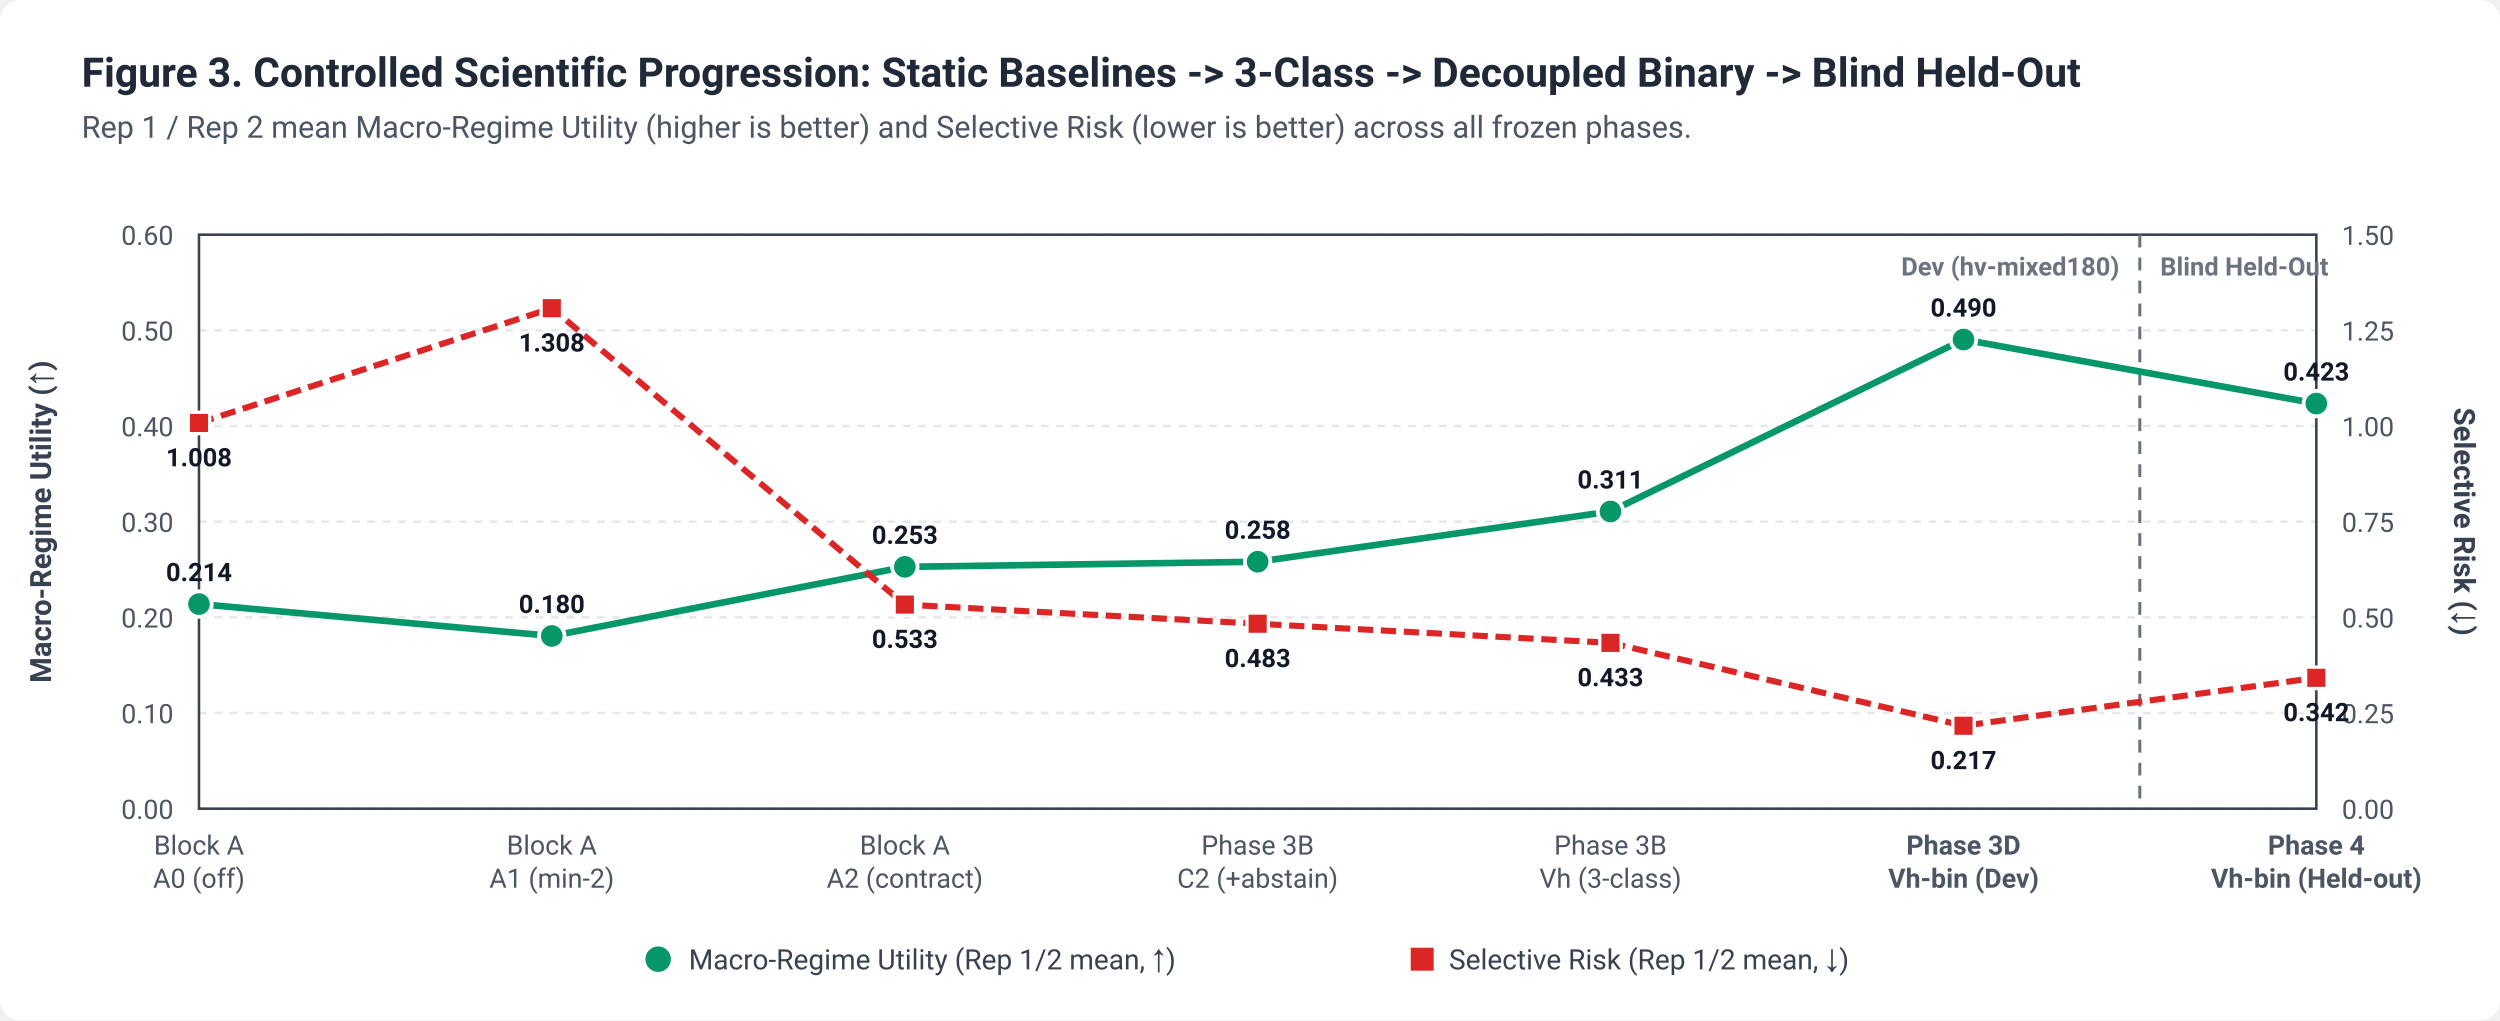
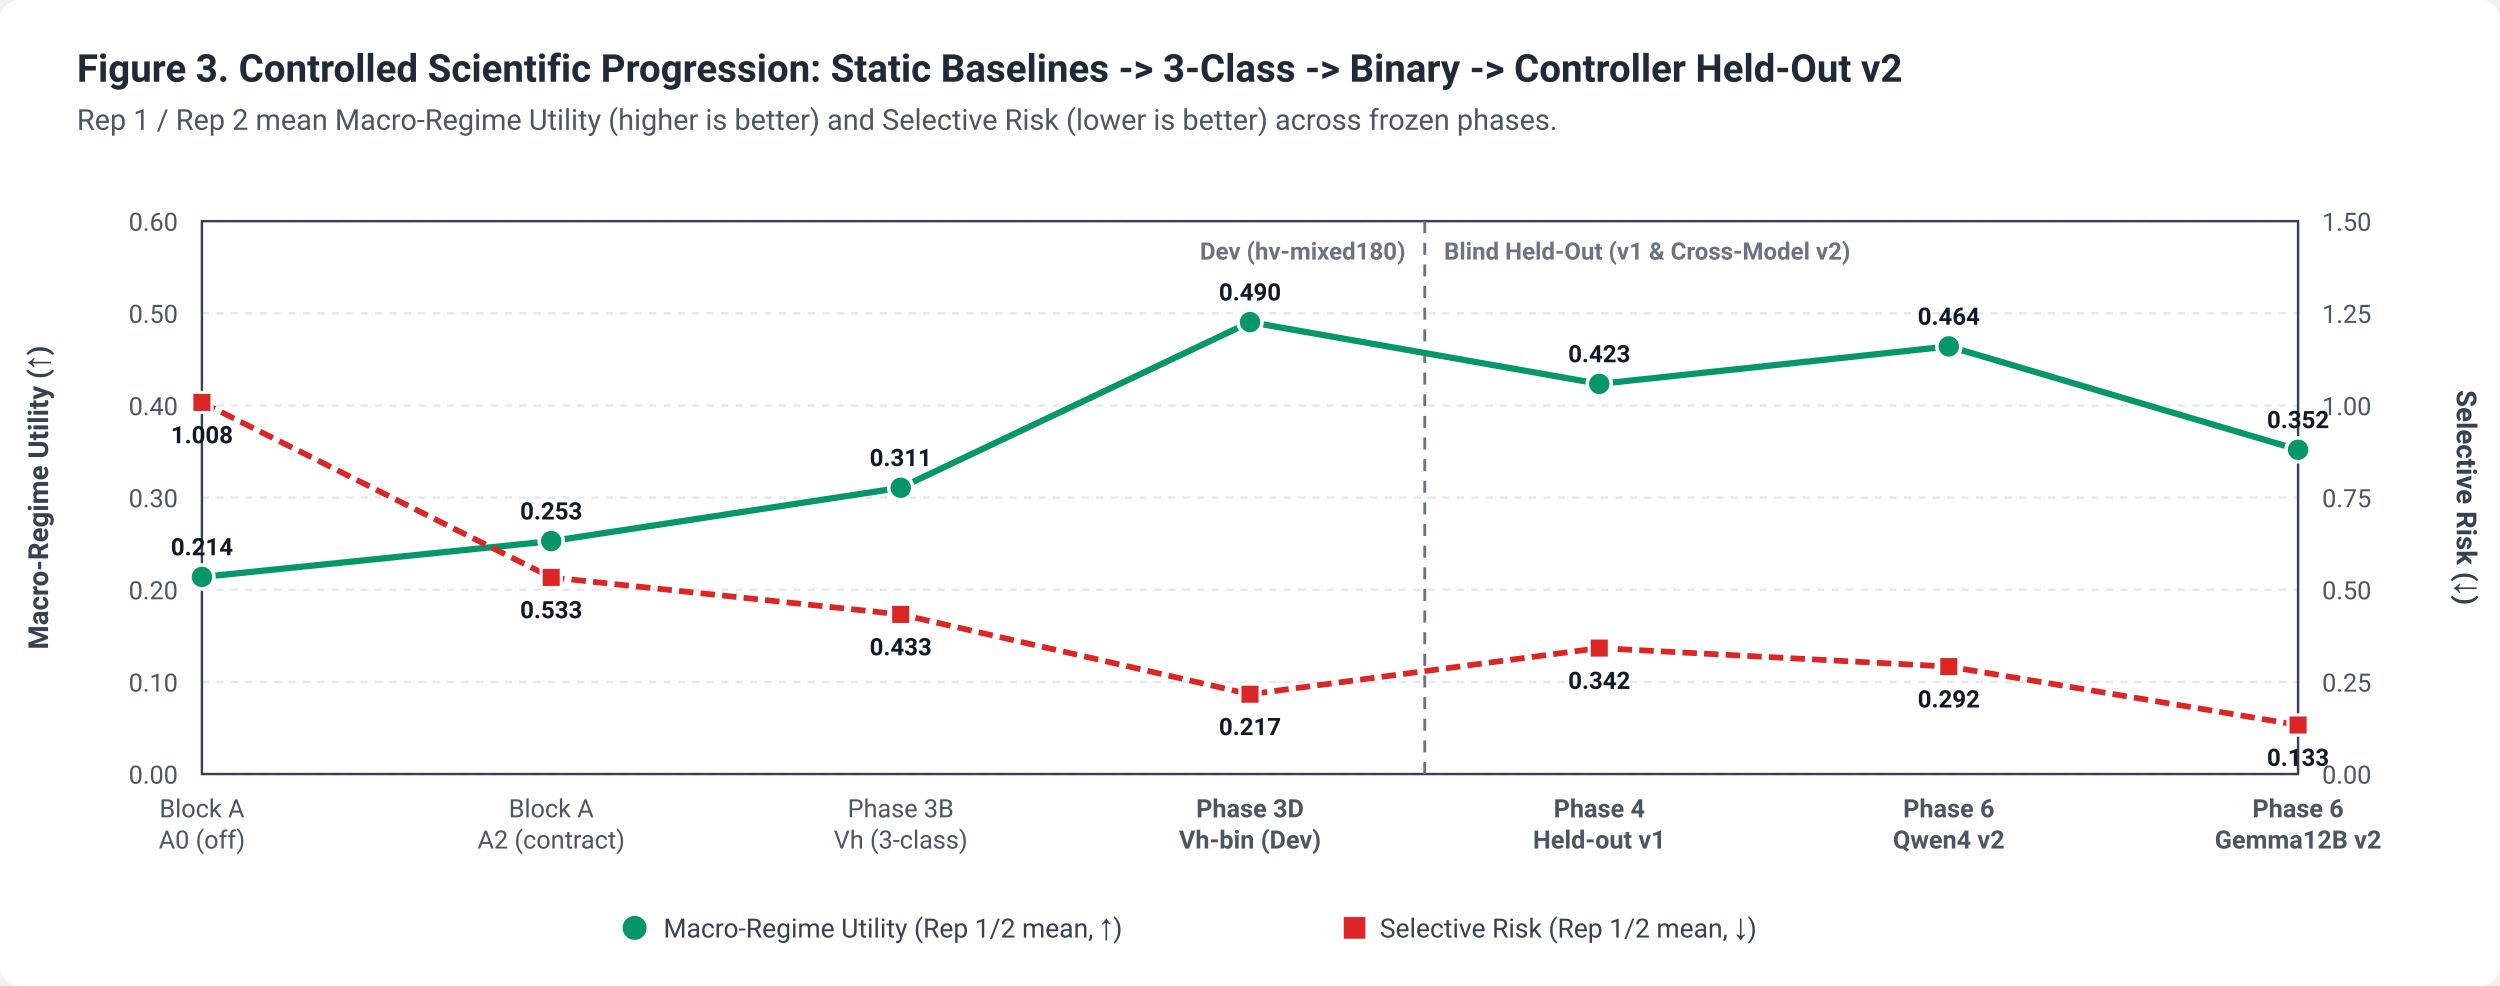
- <svg xmlns="http://www.w3.org/2000/svg" width="980" height="400" viewBox="0 0 980 400" role="img" aria-label="Four-Phase Scientific Progression from Development to Blind Held-Out">
+ <svg xmlns="http://www.w3.org/2000/svg" width="1040" height="410" viewBox="0 0 1040 410" role="img" aria-label="Scientific Progression from Development to Dual-Model Blind Held-Out">
  <defs>
    <style>
    text { font-family: -apple-system, BlinkMacSystemFont, 'Segoe UI', Roboto, Helvetica, Arial, sans-serif; fill: #1f2937; }
    .title { font-size: 16px; font-weight: 700; }
    .subtitle { font-size: 12px; fill: #4b5563; }
    .panel-title { font-size: 13.5px; font-weight: 700; fill: #111827; }
    .axis-label { font-size: 11.5px; font-weight: 600; fill: #374151; }
    .tick { font-size: 10.5px; fill: #4b5563; }
    .val { font-size: 10px; font-weight: 600; fill: #111827; }
    .legend { font-size: 11px; fill: #374151; }
    .note { font-size: 10px; fill: #6b7280; }
  </style>
  </defs>
-   <rect width="980" height="400" fill="#ffffff" rx="8" />
-   <text x="32" y="34" class="title">Figure 3. Controlled Scientific Progression: Static Baselines -&gt; 3-Class -&gt; Decoupled Binary -&gt; Blind Held-Out</text>
-   <text x="32" y="54" class="subtitle">Rep 1 / Rep 2 mean Macro-Regime Utility (higher is better) and Selective Risk (lower is better) across all frozen phases.</text>
-   <line x1="78" y1="317.0" x2="908" y2="317.0" stroke="#e5e7eb" stroke-width="1" stroke-dasharray="3,3" />
-   <text x="68" y="321.0" text-anchor="end" class="tick" fill="#059669">0.00</text>
-   <text x="918" y="321.0" text-anchor="start" class="tick" fill="#dc2626">0.00</text>
-   <line x1="78" y1="279.5" x2="908" y2="279.5" stroke="#e5e7eb" stroke-width="1" stroke-dasharray="3,3" />
-   <text x="68" y="283.5" text-anchor="end" class="tick" fill="#059669">0.10</text>
-   <text x="918" y="283.5" text-anchor="start" class="tick" fill="#dc2626">0.25</text>
-   <line x1="78" y1="242.0" x2="908" y2="242.0" stroke="#e5e7eb" stroke-width="1" stroke-dasharray="3,3" />
-   <text x="68" y="246.0" text-anchor="end" class="tick" fill="#059669">0.20</text>
-   <text x="918" y="246.0" text-anchor="start" class="tick" fill="#dc2626">0.50</text>
-   <line x1="78" y1="204.5" x2="908" y2="204.5" stroke="#e5e7eb" stroke-width="1" stroke-dasharray="3,3" />
-   <text x="68" y="208.5" text-anchor="end" class="tick" fill="#059669">0.30</text>
-   <text x="918" y="208.5" text-anchor="start" class="tick" fill="#dc2626">0.75</text>
-   <line x1="78" y1="167.0" x2="908" y2="167.0" stroke="#e5e7eb" stroke-width="1" stroke-dasharray="3,3" />
-   <text x="68" y="171.0" text-anchor="end" class="tick" fill="#059669">0.40</text>
-   <text x="918" y="171.0" text-anchor="start" class="tick" fill="#dc2626">1.00</text>
-   <line x1="78" y1="129.5" x2="908" y2="129.5" stroke="#e5e7eb" stroke-width="1" stroke-dasharray="3,3" />
-   <text x="68" y="133.5" text-anchor="end" class="tick" fill="#059669">0.50</text>
-   <text x="918" y="133.5" text-anchor="start" class="tick" fill="#dc2626">1.25</text>
-   <line x1="78" y1="92.0" x2="908" y2="92.0" stroke="#e5e7eb" stroke-width="1" stroke-dasharray="3,3" />
-   <text x="68" y="96.0" text-anchor="end" class="tick" fill="#059669">0.60</text>
-   <text x="918" y="96.0" text-anchor="start" class="tick" fill="#dc2626">1.50</text>
-   <rect x="78" y="92" width="830" height="225" fill="none" stroke="#374151" stroke-width="1" />
-   <line x1="838.8" y1="92" x2="838.8" y2="317" stroke="#6b7280" stroke-width="1.2" stroke-dasharray="5,4" />
-   <text x="846.8" y="108" class="note" font-weight="700" fill="#111827">Blind Held-Out</text>
-   <text x="830.8" y="108" text-anchor="end" class="note" font-weight="700" fill="#4b5563">Dev (hv-mixed180)</text>
-   <text x="78.0" y="335" text-anchor="middle" class="tick" font-weight="400">Block A</text>
-   <text x="78.0" y="348" text-anchor="middle" class="tick" font-weight="400">A0 (off)</text>
-   <text x="216.3" y="335" text-anchor="middle" class="tick" font-weight="400">Block A</text>
-   <text x="216.3" y="348" text-anchor="middle" class="tick" font-weight="400">A1 (min-2)</text>
-   <text x="354.7" y="335" text-anchor="middle" class="tick" font-weight="400">Block A</text>
-   <text x="354.7" y="348" text-anchor="middle" class="tick" font-weight="400">A2 (contract)</text>
-   <text x="493.0" y="335" text-anchor="middle" class="tick" font-weight="400">Phase 3B</text>
-   <text x="493.0" y="348" text-anchor="middle" class="tick" font-weight="400">C2 (+abstain)</text>
-   <text x="631.3" y="335" text-anchor="middle" class="tick" font-weight="400">Phase 3B</text>
-   <text x="631.3" y="348" text-anchor="middle" class="tick" font-weight="400">Vh (3-class)</text>
-   <text x="769.7" y="335" text-anchor="middle" class="tick" font-weight="700">Phase 3D</text>
-   <text x="769.7" y="348" text-anchor="middle" class="tick" font-weight="700">Vh-bin (Dev)</text>
-   <text x="908.0" y="335" text-anchor="middle" class="tick" font-weight="700">Phase 4</text>
-   <text x="908.0" y="348" text-anchor="middle" class="tick" font-weight="700">Vh-bin (Held-out)</text>
-   <polyline fill="none" stroke="#059669" stroke-width="2.6" points="78.0,236.8 216.3,249.3 354.7,222.2 493.0,220.2 631.3,200.5 769.7,133.1 908.0,158.2" />
-   <polyline fill="none" stroke="#dc2626" stroke-width="2.4" stroke-dasharray="6,3" points="78.0,165.8 216.3,120.8 354.7,237.0 493.0,244.5 631.3,252.0 769.7,284.5 908.0,265.7" />
-   <circle cx="78.0" cy="236.8" r="5" fill="#059669" stroke="#ffffff" stroke-width="1.5" />
-   <text x="78.0" y="227.8" text-anchor="middle" class="val" fill="#047857">0.214</text>
-   <circle cx="216.3" cy="249.3" r="5" fill="#059669" stroke="#ffffff" stroke-width="1.5" />
-   <text x="216.3" y="240.3" text-anchor="middle" class="val" fill="#047857">0.180</text>
-   <circle cx="354.7" cy="222.2" r="5" fill="#059669" stroke="#ffffff" stroke-width="1.5" />
-   <text x="354.7" y="213.2" text-anchor="middle" class="val" fill="#047857">0.253</text>
-   <circle cx="493.0" cy="220.2" r="5" fill="#059669" stroke="#ffffff" stroke-width="1.5" />
-   <text x="493.0" y="211.2" text-anchor="middle" class="val" fill="#047857">0.258</text>
-   <circle cx="631.3" cy="200.5" r="5" fill="#059669" stroke="#ffffff" stroke-width="1.5" />
-   <text x="631.3" y="191.5" text-anchor="middle" class="val" fill="#047857">0.311</text>
-   <circle cx="769.7" cy="133.1" r="5" fill="#059669" stroke="#ffffff" stroke-width="1.5" />
-   <text x="769.7" y="124.1" text-anchor="middle" class="val" fill="#047857">0.490</text>
-   <circle cx="908.0" cy="158.2" r="5" fill="#059669" stroke="#ffffff" stroke-width="1.5" />
-   <text x="908.0" y="149.2" text-anchor="middle" class="val" fill="#047857">0.423</text>
-   <rect x="73.8" y="161.6" width="8.4" height="8.4" fill="#dc2626" stroke="#ffffff" stroke-width="1.3" />
-   <text x="78.0" y="182.8" text-anchor="middle" class="val" fill="#b91c1c">1.008</text>
-   <rect x="212.1" y="116.6" width="8.4" height="8.4" fill="#dc2626" stroke="#ffffff" stroke-width="1.3" />
-   <text x="216.3" y="137.8" text-anchor="middle" class="val" fill="#b91c1c">1.308</text>
-   <rect x="350.5" y="232.8" width="8.4" height="8.4" fill="#dc2626" stroke="#ffffff" stroke-width="1.3" />
-   <text x="354.7" y="254.0" text-anchor="middle" class="val" fill="#b91c1c">0.533</text>
-   <rect x="488.8" y="240.3" width="8.4" height="8.4" fill="#dc2626" stroke="#ffffff" stroke-width="1.3" />
-   <text x="493.0" y="261.5" text-anchor="middle" class="val" fill="#b91c1c">0.483</text>
-   <rect x="627.1" y="247.8" width="8.4" height="8.4" fill="#dc2626" stroke="#ffffff" stroke-width="1.3" />
-   <text x="631.3" y="269.0" text-anchor="middle" class="val" fill="#b91c1c">0.433</text>
-   <rect x="765.5" y="280.3" width="8.4" height="8.4" fill="#dc2626" stroke="#ffffff" stroke-width="1.3" />
-   <text x="769.7" y="301.5" text-anchor="middle" class="val" fill="#b91c1c">0.217</text>
-   <rect x="903.8" y="261.5" width="8.4" height="8.4" fill="#dc2626" stroke="#ffffff" stroke-width="1.3" />
-   <text x="908.0" y="282.7" text-anchor="middle" class="val" fill="#b91c1c">0.342</text>
-   <text x="20" y="204.5" text-anchor="middle" class="axis-label" fill="#047857" transform="rotate(-90 20 204.5)">Macro-Regime Utility (↑)</text>
-   <text x="962" y="204.5" text-anchor="middle" class="axis-label" fill="#b91c1c" transform="rotate(90 962 204.5)">Selective Risk (↓)</text>
-   <circle cx="258" cy="376" r="5" fill="#059669" />
-   <text x="270" y="380" class="legend">Macro-Regime Utility (Rep 1/2 mean, ↑)</text>
-   <rect x="553" y="371.5" width="9" height="9" fill="#dc2626" />
-   <text x="568" y="380" class="legend">Selective Risk (Rep 1/2 mean, ↓)</text>
+   <rect width="1040" height="410" fill="#ffffff" rx="8" />
+   <text x="32" y="34" class="title">Figure 3. Controlled Scientific Progression: Static Baselines -&gt; 3-Class -&gt; Binary -&gt; Controller Held-Out v2</text>
+   <text x="32" y="54" class="subtitle">Rep 1 / Rep 2 mean Macro-Regime Utility (higher is better) and Selective Risk (lower is better) across frozen phases.</text>
+   <line x1="84" y1="322.0" x2="956" y2="322.0" stroke="#e5e7eb" stroke-width="1" stroke-dasharray="3,3" />
+   <text x="74" y="326.0" text-anchor="end" class="tick" fill="#059669">0.00</text>
+   <text x="966" y="326.0" text-anchor="start" class="tick" fill="#dc2626">0.00</text>
+   <line x1="84" y1="283.7" x2="956" y2="283.7" stroke="#e5e7eb" stroke-width="1" stroke-dasharray="3,3" />
+   <text x="74" y="287.7" text-anchor="end" class="tick" fill="#059669">0.10</text>
+   <text x="966" y="287.7" text-anchor="start" class="tick" fill="#dc2626">0.25</text>
+   <line x1="84" y1="245.3" x2="956" y2="245.3" stroke="#e5e7eb" stroke-width="1" stroke-dasharray="3,3" />
+   <text x="74" y="249.3" text-anchor="end" class="tick" fill="#059669">0.20</text>
+   <text x="966" y="249.3" text-anchor="start" class="tick" fill="#dc2626">0.50</text>
+   <line x1="84" y1="207.0" x2="956" y2="207.0" stroke="#e5e7eb" stroke-width="1" stroke-dasharray="3,3" />
+   <text x="74" y="211.0" text-anchor="end" class="tick" fill="#059669">0.30</text>
+   <text x="966" y="211.0" text-anchor="start" class="tick" fill="#dc2626">0.75</text>
+   <line x1="84" y1="168.7" x2="956" y2="168.7" stroke="#e5e7eb" stroke-width="1" stroke-dasharray="3,3" />
+   <text x="74" y="172.7" text-anchor="end" class="tick" fill="#059669">0.40</text>
+   <text x="966" y="172.7" text-anchor="start" class="tick" fill="#dc2626">1.00</text>
+   <line x1="84" y1="130.3" x2="956" y2="130.3" stroke="#e5e7eb" stroke-width="1" stroke-dasharray="3,3" />
+   <text x="74" y="134.3" text-anchor="end" class="tick" fill="#059669">0.50</text>
+   <text x="966" y="134.3" text-anchor="start" class="tick" fill="#dc2626">1.25</text>
+   <line x1="84" y1="92.0" x2="956" y2="92.0" stroke="#e5e7eb" stroke-width="1" stroke-dasharray="3,3" />
+   <text x="74" y="96.0" text-anchor="end" class="tick" fill="#059669">0.60</text>
+   <text x="966" y="96.0" text-anchor="start" class="tick" fill="#dc2626">1.50</text>
+   <rect x="84" y="92" width="872" height="230" fill="none" stroke="#374151" stroke-width="1" />
+   <line x1="592.7" y1="92" x2="592.7" y2="322" stroke="#6b7280" stroke-width="1.2" stroke-dasharray="5,4" />
+   <text x="600.7" y="108" class="note" font-weight="700" fill="#111827">Blind Held-Out (v1 &amp; Cross-Model v2)</text>
+   <text x="584.7" y="108" text-anchor="end" class="note" font-weight="700" fill="#4b5563">Dev (hv-mixed180)</text>
+   <text x="84.0" y="340" text-anchor="middle" class="tick" font-weight="400">Block A</text>
+   <text x="84.0" y="353" text-anchor="middle" class="tick" font-weight="400">A0 (off)</text>
+   <text x="229.3" y="340" text-anchor="middle" class="tick" font-weight="400">Block A</text>
+   <text x="229.3" y="353" text-anchor="middle" class="tick" font-weight="400">A2 (contract)</text>
+   <text x="374.7" y="340" text-anchor="middle" class="tick" font-weight="400">Phase 3B</text>
+   <text x="374.7" y="353" text-anchor="middle" class="tick" font-weight="400">Vh (3-class)</text>
+   <text x="520.0" y="340" text-anchor="middle" class="tick" font-weight="700">Phase 3D</text>
+   <text x="520.0" y="353" text-anchor="middle" class="tick" font-weight="700">Vh-bin (Dev)</text>
+   <text x="665.3" y="340" text-anchor="middle" class="tick" font-weight="700">Phase 4</text>
+   <text x="665.3" y="353" text-anchor="middle" class="tick" font-weight="700">Held-out v1</text>
+   <text x="810.7" y="340" text-anchor="middle" class="tick" font-weight="700">Phase 6</text>
+   <text x="810.7" y="353" text-anchor="middle" class="tick" font-weight="700">Qwen4 v2</text>
+   <text x="956.0" y="340" text-anchor="middle" class="tick" font-weight="700">Phase 6</text>
+   <text x="956.0" y="353" text-anchor="middle" class="tick" font-weight="700">Gemma12B v2</text>
+   <polyline fill="none" stroke="#059669" stroke-width="2.6" points="84.0,240.0 229.3,225.1 374.7,202.9 520.0,134.0 665.3,159.7 810.7,144.1 956.0,187.1" />
+   <polyline fill="none" stroke="#dc2626" stroke-width="2.4" stroke-dasharray="6,3" points="84.0,167.4 229.3,240.2 374.7,255.6 520.0,288.8 665.3,269.6 810.7,277.3 956.0,301.6" />
+   <circle cx="84.0" cy="240.0" r="5" fill="#059669" stroke="#ffffff" stroke-width="1.5" />
+   <text x="84.0" y="231.0" text-anchor="middle" class="val" fill="#047857">0.214</text>
+   <circle cx="229.3" cy="225.1" r="5" fill="#059669" stroke="#ffffff" stroke-width="1.5" />
+   <text x="229.3" y="216.1" text-anchor="middle" class="val" fill="#047857">0.253</text>
+   <circle cx="374.7" cy="202.9" r="5" fill="#059669" stroke="#ffffff" stroke-width="1.5" />
+   <text x="374.7" y="193.9" text-anchor="middle" class="val" fill="#047857">0.311</text>
+   <circle cx="520.0" cy="134.0" r="5" fill="#059669" stroke="#ffffff" stroke-width="1.5" />
+   <text x="520.0" y="125.0" text-anchor="middle" class="val" fill="#047857">0.490</text>
+   <circle cx="665.3" cy="159.7" r="5" fill="#059669" stroke="#ffffff" stroke-width="1.5" />
+   <text x="665.3" y="150.7" text-anchor="middle" class="val" fill="#047857">0.423</text>
+   <circle cx="810.7" cy="144.1" r="5" fill="#059669" stroke="#ffffff" stroke-width="1.5" />
+   <text x="810.7" y="135.1" text-anchor="middle" class="val" fill="#047857">0.464</text>
+   <circle cx="956.0" cy="187.1" r="5" fill="#059669" stroke="#ffffff" stroke-width="1.5" />
+   <text x="956.0" y="178.1" text-anchor="middle" class="val" fill="#047857">0.352</text>
+   <rect x="79.8" y="163.2" width="8.4" height="8.4" fill="#dc2626" stroke="#ffffff" stroke-width="1.3" />
+   <text x="84.0" y="184.4" text-anchor="middle" class="val" fill="#b91c1c">1.008</text>
+   <rect x="225.1" y="236.0" width="8.4" height="8.4" fill="#dc2626" stroke="#ffffff" stroke-width="1.3" />
+   <text x="229.3" y="257.2" text-anchor="middle" class="val" fill="#b91c1c">0.533</text>
+   <rect x="370.5" y="251.4" width="8.4" height="8.4" fill="#dc2626" stroke="#ffffff" stroke-width="1.3" />
+   <text x="374.7" y="272.6" text-anchor="middle" class="val" fill="#b91c1c">0.433</text>
+   <rect x="515.8" y="284.6" width="8.4" height="8.4" fill="#dc2626" stroke="#ffffff" stroke-width="1.3" />
+   <text x="520.0" y="305.8" text-anchor="middle" class="val" fill="#b91c1c">0.217</text>
+   <rect x="661.1" y="265.4" width="8.4" height="8.4" fill="#dc2626" stroke="#ffffff" stroke-width="1.3" />
+   <text x="665.3" y="286.6" text-anchor="middle" class="val" fill="#b91c1c">0.342</text>
+   <rect x="806.5" y="273.1" width="8.4" height="8.4" fill="#dc2626" stroke="#ffffff" stroke-width="1.3" />
+   <text x="810.7" y="294.3" text-anchor="middle" class="val" fill="#b91c1c">0.292</text>
+   <rect x="951.8" y="297.4" width="8.4" height="8.4" fill="#dc2626" stroke="#ffffff" stroke-width="1.3" />
+   <text x="956.0" y="318.6" text-anchor="middle" class="val" fill="#b91c1c">0.133</text>
+   <text x="20" y="207.0" text-anchor="middle" class="axis-label" fill="#047857" transform="rotate(-90 20 207.0)">Macro-Regime Utility (↑)</text>
+   <text x="1022" y="207.0" text-anchor="middle" class="axis-label" fill="#b91c1c" transform="rotate(90 1022 207.0)">Selective Risk (↓)</text>
+   <circle cx="264" cy="386" r="5" fill="#059669" />
+   <text x="276" y="390" class="legend">Macro-Regime Utility (Rep 1/2 mean, ↑)</text>
+   <rect x="559" y="381.5" width="9" height="9" fill="#dc2626" />
+   <text x="574" y="390" class="legend">Selective Risk (Rep 1/2 mean, ↓)</text>
</svg>
